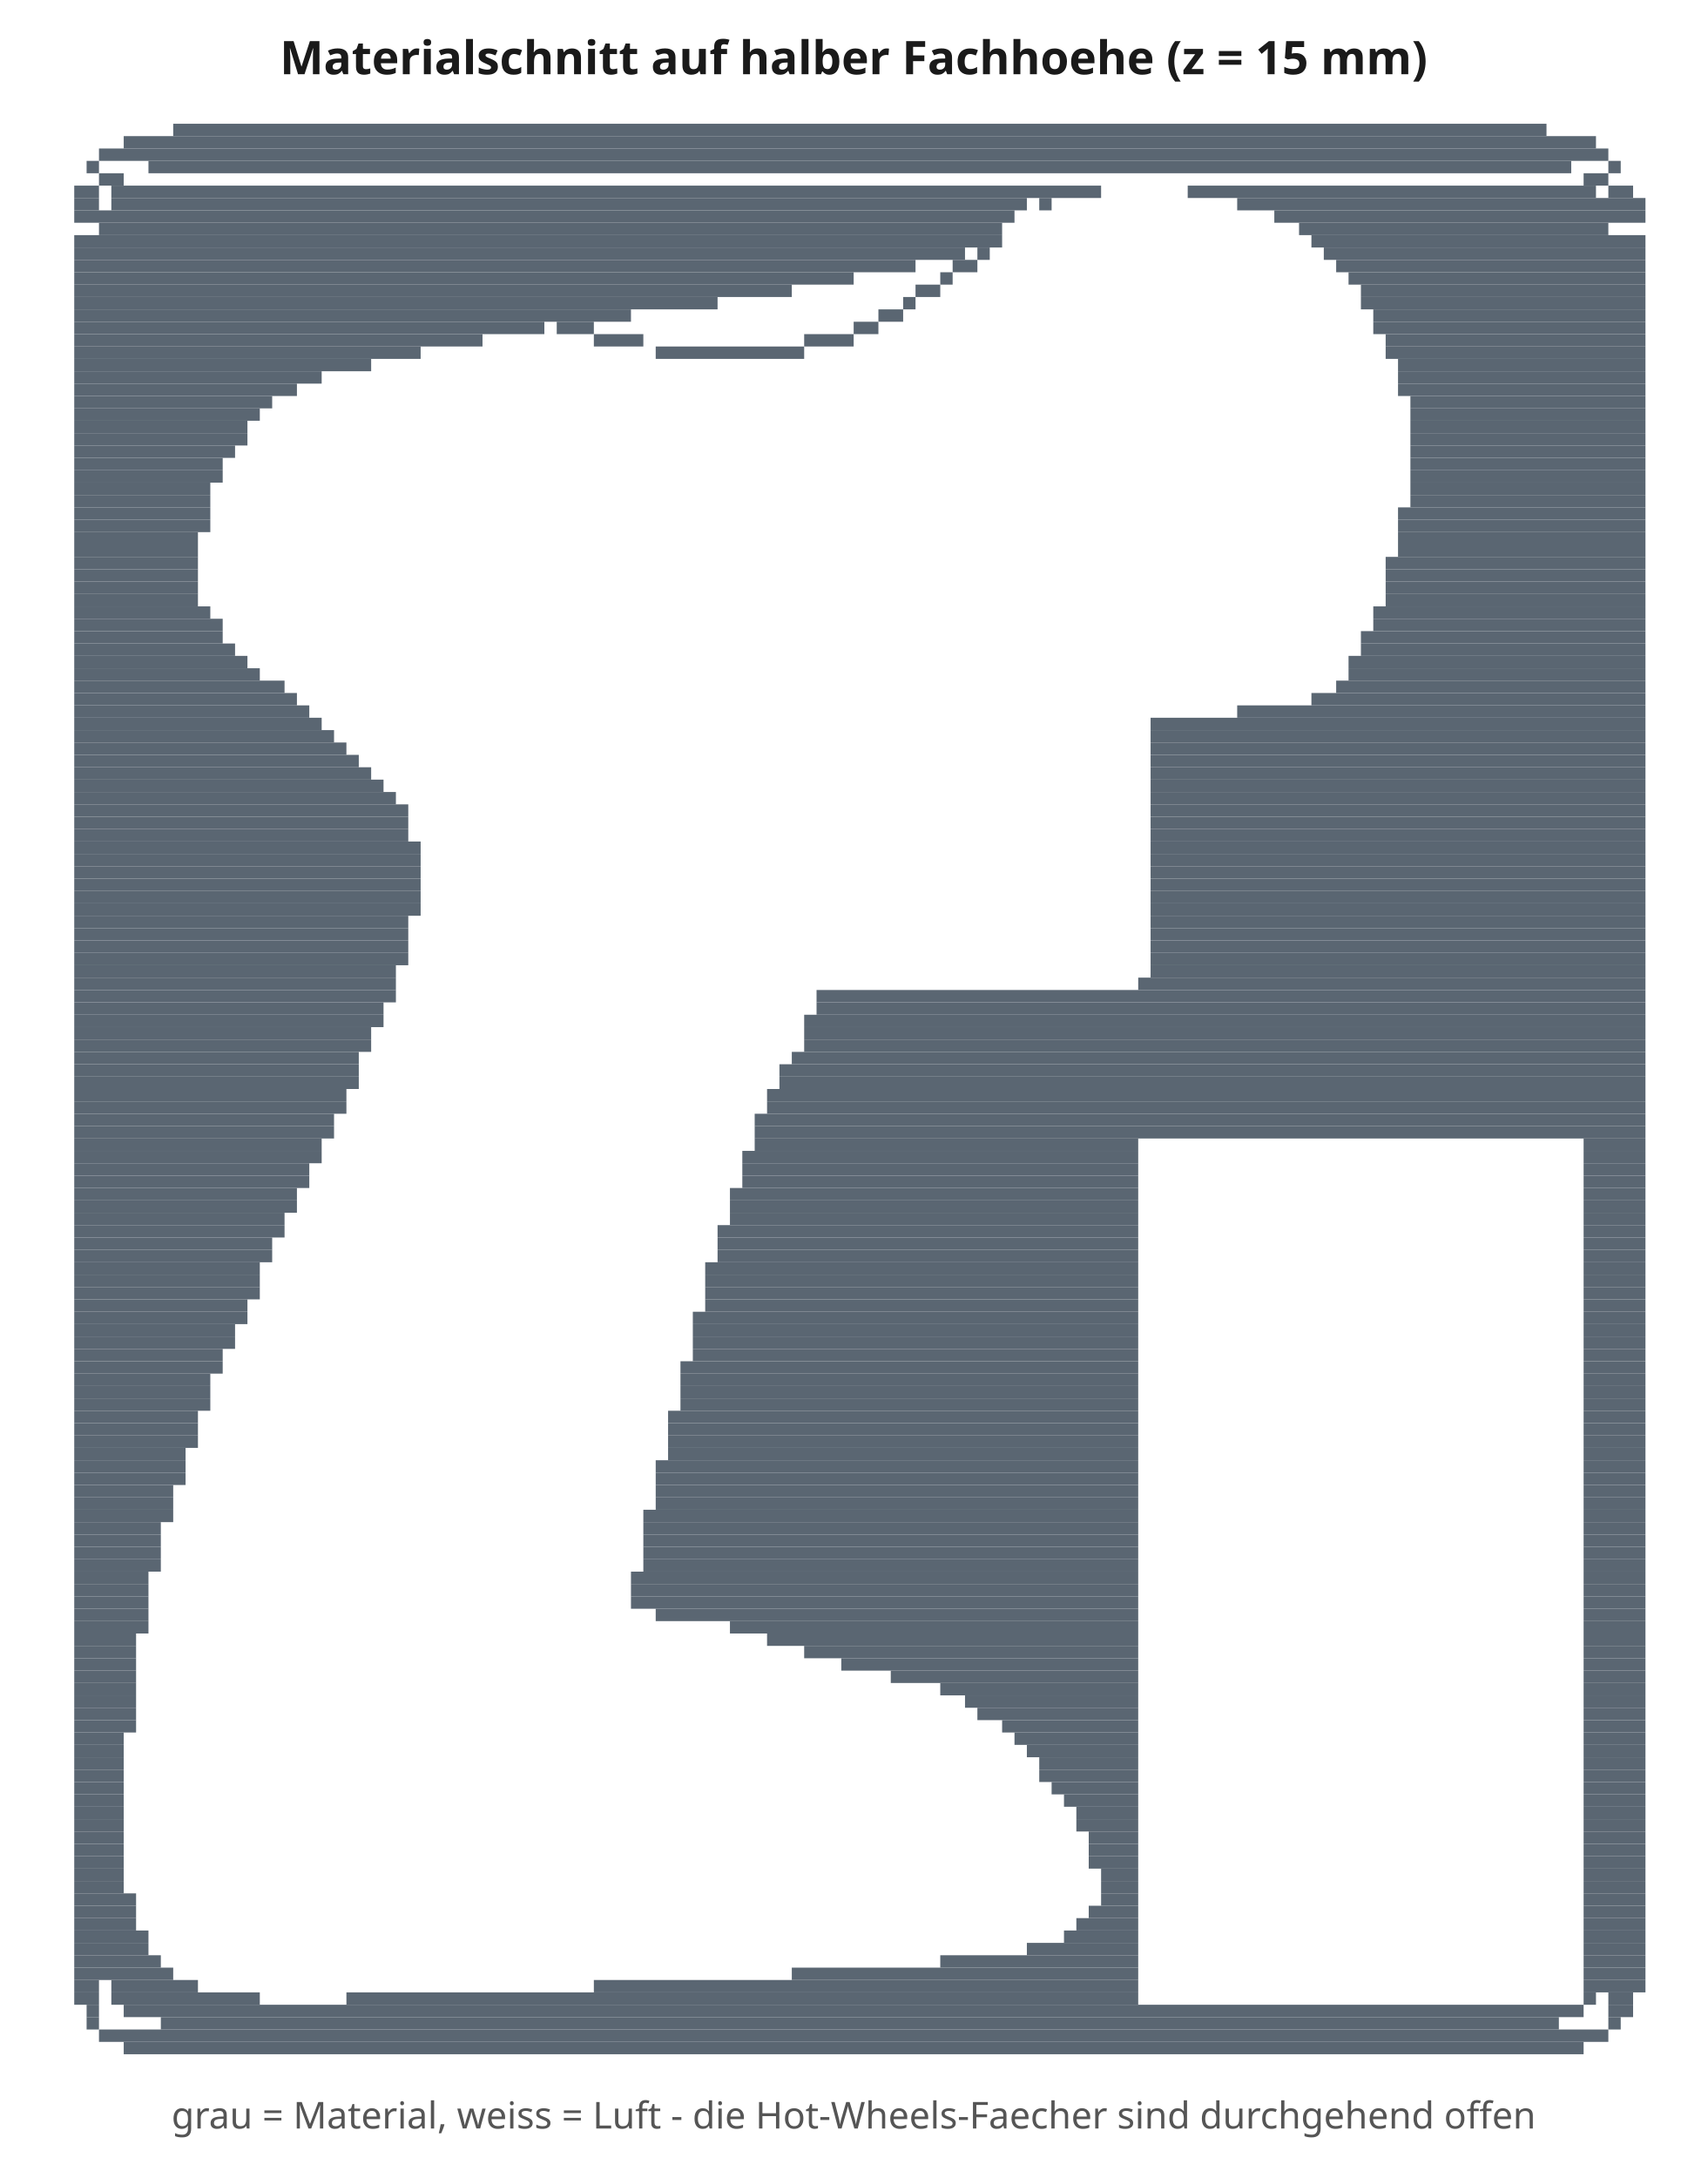
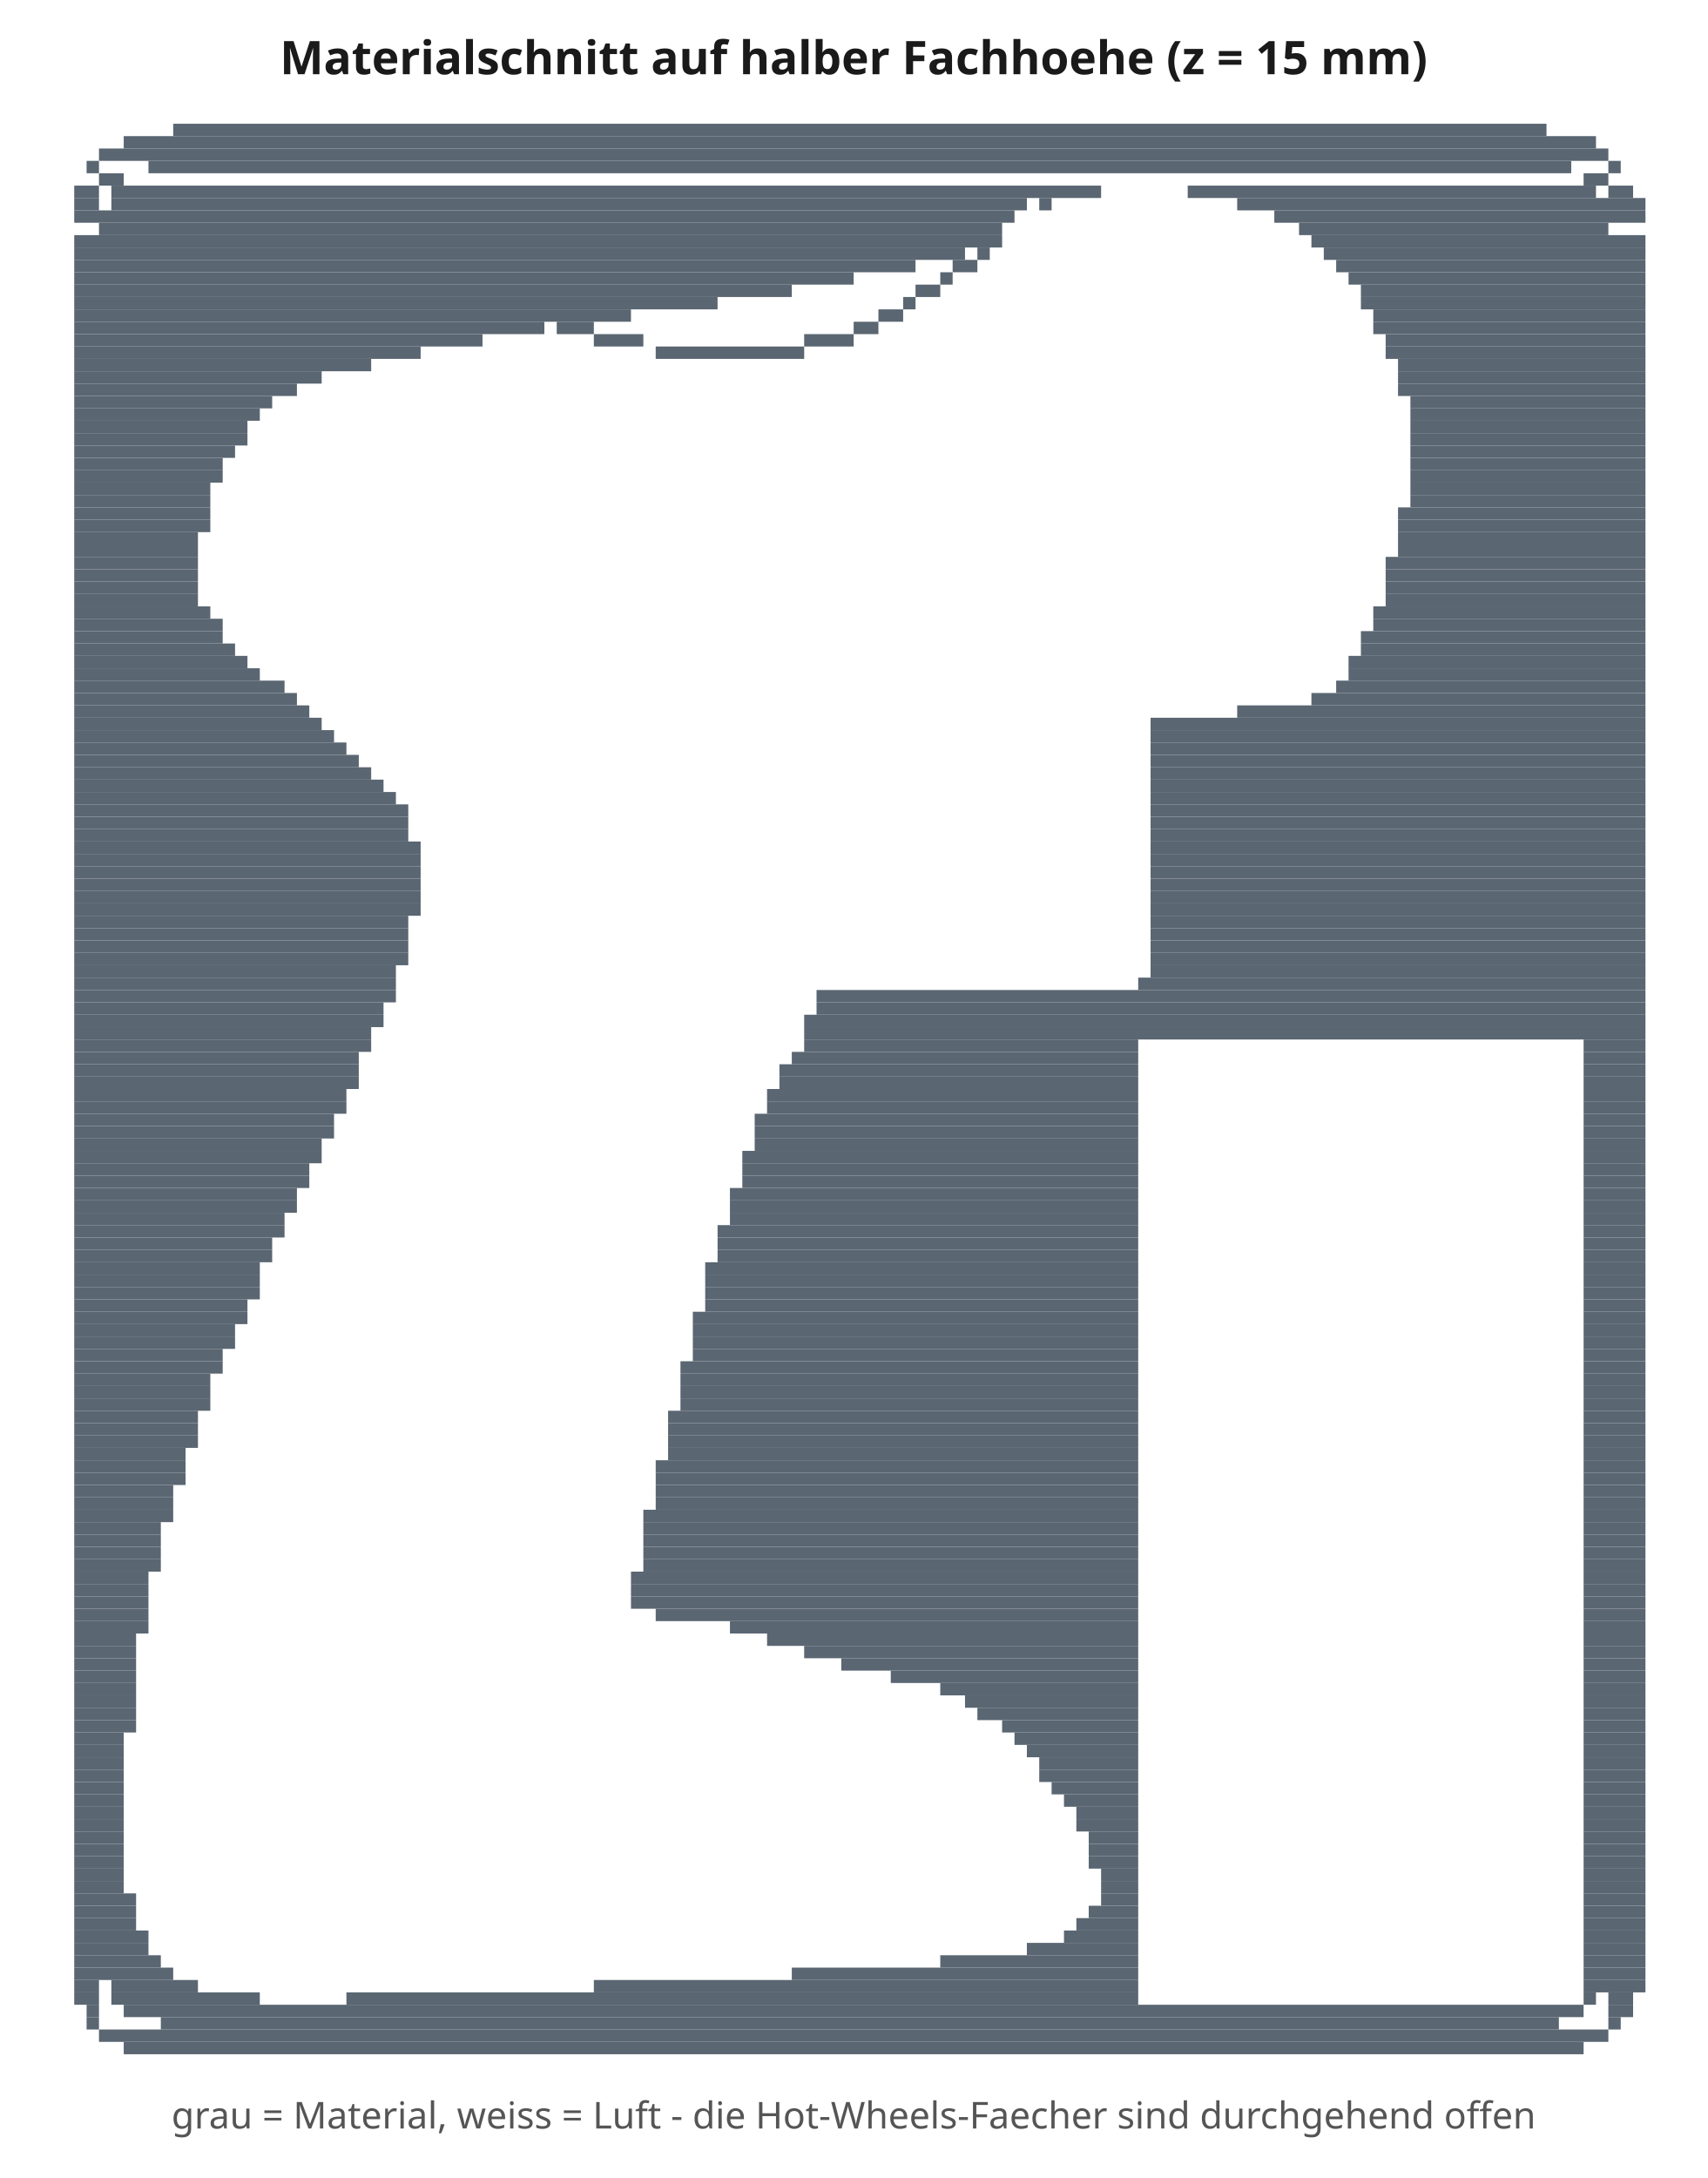
<svg xmlns="http://www.w3.org/2000/svg" width="552" height="704" viewBox="0 0 552 704">
  <rect width="100%%" height="100%%" fill="#fbfbfa" />
  <text x="276" y="24" font-family="sans-serif" font-size="15" font-weight="600" text-anchor="middle" fill="#1a1a1a">Materialschnitt auf halber Fachhoehe (z = 15 mm)</text>
  <rect x="56" y="40" width="444" height="4" fill="#5a6672" />
  <rect x="40" y="44" width="476" height="4" fill="#5a6672" />
  <rect x="32" y="48" width="488" height="4" fill="#5a6672" />
  <rect x="28" y="52" width="4" height="4" fill="#5a6672" />
  <rect x="48" y="52" width="460" height="4" fill="#5a6672" />
  <rect x="520" y="52" width="4" height="4" fill="#5a6672" />
  <rect x="32" y="56" width="8" height="4" fill="#5a6672" />
  <rect x="512" y="56" width="8" height="4" fill="#5a6672" />
  <rect x="24" y="60" width="8" height="4" fill="#5a6672" />
  <rect x="36" y="60" width="320" height="4" fill="#5a6672" />
  <rect x="384" y="60" width="132" height="4" fill="#5a6672" />
  <rect x="520" y="60" width="8" height="4" fill="#5a6672" />
  <rect x="24" y="64" width="8" height="4" fill="#5a6672" />
  <rect x="36" y="64" width="296" height="4" fill="#5a6672" />
  <rect x="336" y="64" width="4" height="4" fill="#5a6672" />
  <rect x="400" y="64" width="132" height="4" fill="#5a6672" />
  <rect x="24" y="68" width="304" height="4" fill="#5a6672" />
  <rect x="412" y="68" width="120" height="4" fill="#5a6672" />
  <rect x="32" y="72" width="292" height="4" fill="#5a6672" />
  <rect x="420" y="72" width="100" height="4" fill="#5a6672" />
  <rect x="24" y="76" width="300" height="4" fill="#5a6672" />
  <rect x="424" y="76" width="108" height="4" fill="#5a6672" />
  <rect x="24" y="80" width="288" height="4" fill="#5a6672" />
  <rect x="316" y="80" width="4" height="4" fill="#5a6672" />
  <rect x="428" y="80" width="104" height="4" fill="#5a6672" />
  <rect x="24" y="84" width="272" height="4" fill="#5a6672" />
  <rect x="308" y="84" width="8" height="4" fill="#5a6672" />
  <rect x="432" y="84" width="100" height="4" fill="#5a6672" />
  <rect x="24" y="88" width="252" height="4" fill="#5a6672" />
  <rect x="304" y="88" width="4" height="4" fill="#5a6672" />
  <rect x="436" y="88" width="96" height="4" fill="#5a6672" />
  <rect x="24" y="92" width="232" height="4" fill="#5a6672" />
  <rect x="296" y="92" width="8" height="4" fill="#5a6672" />
  <rect x="440" y="92" width="92" height="4" fill="#5a6672" />
  <rect x="24" y="96" width="208" height="4" fill="#5a6672" />
  <rect x="292" y="96" width="4" height="4" fill="#5a6672" />
  <rect x="440" y="96" width="92" height="4" fill="#5a6672" />
  <rect x="24" y="100" width="180" height="4" fill="#5a6672" />
  <rect x="284" y="100" width="8" height="4" fill="#5a6672" />
  <rect x="444" y="100" width="88" height="4" fill="#5a6672" />
  <rect x="24" y="104" width="152" height="4" fill="#5a6672" />
  <rect x="180" y="104" width="12" height="4" fill="#5a6672" />
  <rect x="276" y="104" width="8" height="4" fill="#5a6672" />
  <rect x="444" y="104" width="88" height="4" fill="#5a6672" />
  <rect x="24" y="108" width="132" height="4" fill="#5a6672" />
  <rect x="192" y="108" width="16" height="4" fill="#5a6672" />
  <rect x="260" y="108" width="16" height="4" fill="#5a6672" />
  <rect x="448" y="108" width="84" height="4" fill="#5a6672" />
  <rect x="24" y="112" width="112" height="4" fill="#5a6672" />
  <rect x="212" y="112" width="48" height="4" fill="#5a6672" />
  <rect x="448" y="112" width="84" height="4" fill="#5a6672" />
  <rect x="24" y="116" width="96" height="4" fill="#5a6672" />
  <rect x="452" y="116" width="80" height="4" fill="#5a6672" />
  <rect x="24" y="120" width="80" height="4" fill="#5a6672" />
  <rect x="452" y="120" width="80" height="4" fill="#5a6672" />
  <rect x="24" y="124" width="72" height="4" fill="#5a6672" />
  <rect x="452" y="124" width="80" height="4" fill="#5a6672" />
  <rect x="24" y="128" width="64" height="4" fill="#5a6672" />
  <rect x="456" y="128" width="76" height="4" fill="#5a6672" />
  <rect x="24" y="132" width="60" height="4" fill="#5a6672" />
  <rect x="456" y="132" width="76" height="4" fill="#5a6672" />
  <rect x="24" y="136" width="56" height="4" fill="#5a6672" />
  <rect x="456" y="136" width="76" height="4" fill="#5a6672" />
  <rect x="24" y="140" width="56" height="4" fill="#5a6672" />
  <rect x="456" y="140" width="76" height="4" fill="#5a6672" />
  <rect x="24" y="144" width="52" height="4" fill="#5a6672" />
  <rect x="456" y="144" width="76" height="4" fill="#5a6672" />
  <rect x="24" y="148" width="48" height="4" fill="#5a6672" />
  <rect x="456" y="148" width="76" height="4" fill="#5a6672" />
  <rect x="24" y="152" width="48" height="4" fill="#5a6672" />
  <rect x="456" y="152" width="76" height="4" fill="#5a6672" />
  <rect x="24" y="156" width="44" height="4" fill="#5a6672" />
  <rect x="456" y="156" width="76" height="4" fill="#5a6672" />
  <rect x="24" y="160" width="44" height="4" fill="#5a6672" />
  <rect x="456" y="160" width="76" height="4" fill="#5a6672" />
  <rect x="24" y="164" width="44" height="4" fill="#5a6672" />
  <rect x="452" y="164" width="80" height="4" fill="#5a6672" />
  <rect x="24" y="168" width="44" height="4" fill="#5a6672" />
  <rect x="452" y="168" width="80" height="4" fill="#5a6672" />
  <rect x="24" y="172" width="40" height="4" fill="#5a6672" />
  <rect x="452" y="172" width="80" height="4" fill="#5a6672" />
  <rect x="24" y="176" width="40" height="4" fill="#5a6672" />
  <rect x="452" y="176" width="80" height="4" fill="#5a6672" />
  <rect x="24" y="180" width="40" height="4" fill="#5a6672" />
  <rect x="448" y="180" width="84" height="4" fill="#5a6672" />
  <rect x="24" y="184" width="40" height="4" fill="#5a6672" />
  <rect x="448" y="184" width="84" height="4" fill="#5a6672" />
  <rect x="24" y="188" width="40" height="4" fill="#5a6672" />
  <rect x="448" y="188" width="84" height="4" fill="#5a6672" />
  <rect x="24" y="192" width="40" height="4" fill="#5a6672" />
  <rect x="448" y="192" width="84" height="4" fill="#5a6672" />
  <rect x="24" y="196" width="44" height="4" fill="#5a6672" />
  <rect x="444" y="196" width="88" height="4" fill="#5a6672" />
  <rect x="24" y="200" width="48" height="4" fill="#5a6672" />
  <rect x="444" y="200" width="88" height="4" fill="#5a6672" />
  <rect x="24" y="204" width="48" height="4" fill="#5a6672" />
  <rect x="440" y="204" width="92" height="4" fill="#5a6672" />
  <rect x="24" y="208" width="52" height="4" fill="#5a6672" />
  <rect x="440" y="208" width="92" height="4" fill="#5a6672" />
  <rect x="24" y="212" width="56" height="4" fill="#5a6672" />
  <rect x="436" y="212" width="96" height="4" fill="#5a6672" />
  <rect x="24" y="216" width="60" height="4" fill="#5a6672" />
  <rect x="436" y="216" width="96" height="4" fill="#5a6672" />
  <rect x="24" y="220" width="68" height="4" fill="#5a6672" />
  <rect x="432" y="220" width="100" height="4" fill="#5a6672" />
  <rect x="24" y="224" width="72" height="4" fill="#5a6672" />
  <rect x="424" y="224" width="108" height="4" fill="#5a6672" />
  <rect x="24" y="228" width="76" height="4" fill="#5a6672" />
  <rect x="400" y="228" width="132" height="4" fill="#5a6672" />
  <rect x="24" y="232" width="80" height="4" fill="#5a6672" />
  <rect x="372" y="232" width="160" height="4" fill="#5a6672" />
  <rect x="24" y="236" width="84" height="4" fill="#5a6672" />
  <rect x="372" y="236" width="160" height="4" fill="#5a6672" />
  <rect x="24" y="240" width="88" height="4" fill="#5a6672" />
  <rect x="372" y="240" width="160" height="4" fill="#5a6672" />
  <rect x="24" y="244" width="92" height="4" fill="#5a6672" />
  <rect x="372" y="244" width="160" height="4" fill="#5a6672" />
  <rect x="24" y="248" width="96" height="4" fill="#5a6672" />
  <rect x="372" y="248" width="160" height="4" fill="#5a6672" />
  <rect x="24" y="252" width="100" height="4" fill="#5a6672" />
  <rect x="372" y="252" width="160" height="4" fill="#5a6672" />
  <rect x="24" y="256" width="104" height="4" fill="#5a6672" />
  <rect x="372" y="256" width="160" height="4" fill="#5a6672" />
  <rect x="24" y="260" width="108" height="4" fill="#5a6672" />
  <rect x="372" y="260" width="160" height="4" fill="#5a6672" />
  <rect x="24" y="264" width="108" height="4" fill="#5a6672" />
  <rect x="372" y="264" width="160" height="4" fill="#5a6672" />
  <rect x="24" y="268" width="108" height="4" fill="#5a6672" />
  <rect x="372" y="268" width="160" height="4" fill="#5a6672" />
  <rect x="24" y="272" width="112" height="4" fill="#5a6672" />
  <rect x="372" y="272" width="160" height="4" fill="#5a6672" />
  <rect x="24" y="276" width="112" height="4" fill="#5a6672" />
  <rect x="372" y="276" width="160" height="4" fill="#5a6672" />
  <rect x="24" y="280" width="112" height="4" fill="#5a6672" />
  <rect x="372" y="280" width="160" height="4" fill="#5a6672" />
  <rect x="24" y="284" width="112" height="4" fill="#5a6672" />
  <rect x="372" y="284" width="160" height="4" fill="#5a6672" />
  <rect x="24" y="288" width="112" height="4" fill="#5a6672" />
  <rect x="372" y="288" width="160" height="4" fill="#5a6672" />
  <rect x="24" y="292" width="112" height="4" fill="#5a6672" />
  <rect x="372" y="292" width="160" height="4" fill="#5a6672" />
  <rect x="24" y="296" width="108" height="4" fill="#5a6672" />
  <rect x="372" y="296" width="160" height="4" fill="#5a6672" />
  <rect x="24" y="300" width="108" height="4" fill="#5a6672" />
  <rect x="372" y="300" width="160" height="4" fill="#5a6672" />
  <rect x="24" y="304" width="108" height="4" fill="#5a6672" />
  <rect x="372" y="304" width="160" height="4" fill="#5a6672" />
  <rect x="24" y="308" width="108" height="4" fill="#5a6672" />
  <rect x="372" y="308" width="160" height="4" fill="#5a6672" />
  <rect x="24" y="312" width="104" height="4" fill="#5a6672" />
  <rect x="372" y="312" width="160" height="4" fill="#5a6672" />
  <rect x="24" y="316" width="104" height="4" fill="#5a6672" />
  <rect x="368" y="316" width="164" height="4" fill="#5a6672" />
  <rect x="24" y="320" width="104" height="4" fill="#5a6672" />
  <rect x="264" y="320" width="268" height="4" fill="#5a6672" />
  <rect x="24" y="324" width="100" height="4" fill="#5a6672" />
  <rect x="264" y="324" width="268" height="4" fill="#5a6672" />
  <rect x="24" y="328" width="100" height="4" fill="#5a6672" />
  <rect x="260" y="328" width="272" height="4" fill="#5a6672" />
  <rect x="24" y="332" width="96" height="4" fill="#5a6672" />
  <rect x="260" y="332" width="272" height="4" fill="#5a6672" />
  <rect x="24" y="336" width="96" height="4" fill="#5a6672" />
-   <rect x="260" y="336" width="272" height="4" fill="#5a6672" />
+   <rect x="260" y="336" width="108" height="4" fill="#5a6672" />
+   <rect x="512" y="336" width="20" height="4" fill="#5a6672" />
  <rect x="24" y="340" width="92" height="4" fill="#5a6672" />
-   <rect x="256" y="340" width="276" height="4" fill="#5a6672" />
+   <rect x="256" y="340" width="112" height="4" fill="#5a6672" />
+   <rect x="512" y="340" width="20" height="4" fill="#5a6672" />
  <rect x="24" y="344" width="92" height="4" fill="#5a6672" />
-   <rect x="252" y="344" width="280" height="4" fill="#5a6672" />
+   <rect x="252" y="344" width="116" height="4" fill="#5a6672" />
+   <rect x="512" y="344" width="20" height="4" fill="#5a6672" />
  <rect x="24" y="348" width="92" height="4" fill="#5a6672" />
-   <rect x="252" y="348" width="280" height="4" fill="#5a6672" />
+   <rect x="252" y="348" width="116" height="4" fill="#5a6672" />
+   <rect x="512" y="348" width="20" height="4" fill="#5a6672" />
  <rect x="24" y="352" width="88" height="4" fill="#5a6672" />
-   <rect x="248" y="352" width="284" height="4" fill="#5a6672" />
+   <rect x="248" y="352" width="120" height="4" fill="#5a6672" />
+   <rect x="512" y="352" width="20" height="4" fill="#5a6672" />
  <rect x="24" y="356" width="88" height="4" fill="#5a6672" />
-   <rect x="248" y="356" width="284" height="4" fill="#5a6672" />
+   <rect x="248" y="356" width="120" height="4" fill="#5a6672" />
+   <rect x="512" y="356" width="20" height="4" fill="#5a6672" />
  <rect x="24" y="360" width="84" height="4" fill="#5a6672" />
-   <rect x="244" y="360" width="288" height="4" fill="#5a6672" />
+   <rect x="244" y="360" width="124" height="4" fill="#5a6672" />
+   <rect x="512" y="360" width="20" height="4" fill="#5a6672" />
  <rect x="24" y="364" width="84" height="4" fill="#5a6672" />
-   <rect x="244" y="364" width="288" height="4" fill="#5a6672" />
+   <rect x="244" y="364" width="124" height="4" fill="#5a6672" />
+   <rect x="512" y="364" width="20" height="4" fill="#5a6672" />
  <rect x="24" y="368" width="80" height="4" fill="#5a6672" />
  <rect x="244" y="368" width="124" height="4" fill="#5a6672" />
  <rect x="512" y="368" width="20" height="4" fill="#5a6672" />
  <rect x="24" y="372" width="80" height="4" fill="#5a6672" />
  <rect x="240" y="372" width="128" height="4" fill="#5a6672" />
  <rect x="512" y="372" width="20" height="4" fill="#5a6672" />
  <rect x="24" y="376" width="76" height="4" fill="#5a6672" />
  <rect x="240" y="376" width="128" height="4" fill="#5a6672" />
  <rect x="512" y="376" width="20" height="4" fill="#5a6672" />
  <rect x="24" y="380" width="76" height="4" fill="#5a6672" />
  <rect x="240" y="380" width="128" height="4" fill="#5a6672" />
  <rect x="512" y="380" width="20" height="4" fill="#5a6672" />
  <rect x="24" y="384" width="72" height="4" fill="#5a6672" />
  <rect x="236" y="384" width="132" height="4" fill="#5a6672" />
  <rect x="512" y="384" width="20" height="4" fill="#5a6672" />
  <rect x="24" y="388" width="72" height="4" fill="#5a6672" />
  <rect x="236" y="388" width="132" height="4" fill="#5a6672" />
  <rect x="512" y="388" width="20" height="4" fill="#5a6672" />
  <rect x="24" y="392" width="68" height="4" fill="#5a6672" />
  <rect x="236" y="392" width="132" height="4" fill="#5a6672" />
  <rect x="512" y="392" width="20" height="4" fill="#5a6672" />
  <rect x="24" y="396" width="68" height="4" fill="#5a6672" />
  <rect x="232" y="396" width="136" height="4" fill="#5a6672" />
  <rect x="512" y="396" width="20" height="4" fill="#5a6672" />
  <rect x="24" y="400" width="64" height="4" fill="#5a6672" />
  <rect x="232" y="400" width="136" height="4" fill="#5a6672" />
  <rect x="512" y="400" width="20" height="4" fill="#5a6672" />
  <rect x="24" y="404" width="64" height="4" fill="#5a6672" />
  <rect x="232" y="404" width="136" height="4" fill="#5a6672" />
  <rect x="512" y="404" width="20" height="4" fill="#5a6672" />
  <rect x="24" y="408" width="60" height="4" fill="#5a6672" />
  <rect x="228" y="408" width="140" height="4" fill="#5a6672" />
  <rect x="512" y="408" width="20" height="4" fill="#5a6672" />
  <rect x="24" y="412" width="60" height="4" fill="#5a6672" />
  <rect x="228" y="412" width="140" height="4" fill="#5a6672" />
  <rect x="512" y="412" width="20" height="4" fill="#5a6672" />
  <rect x="24" y="416" width="60" height="4" fill="#5a6672" />
  <rect x="228" y="416" width="140" height="4" fill="#5a6672" />
  <rect x="512" y="416" width="20" height="4" fill="#5a6672" />
  <rect x="24" y="420" width="56" height="4" fill="#5a6672" />
  <rect x="228" y="420" width="140" height="4" fill="#5a6672" />
  <rect x="512" y="420" width="20" height="4" fill="#5a6672" />
  <rect x="24" y="424" width="56" height="4" fill="#5a6672" />
  <rect x="224" y="424" width="144" height="4" fill="#5a6672" />
  <rect x="512" y="424" width="20" height="4" fill="#5a6672" />
  <rect x="24" y="428" width="52" height="4" fill="#5a6672" />
  <rect x="224" y="428" width="144" height="4" fill="#5a6672" />
  <rect x="512" y="428" width="20" height="4" fill="#5a6672" />
  <rect x="24" y="432" width="52" height="4" fill="#5a6672" />
  <rect x="224" y="432" width="144" height="4" fill="#5a6672" />
  <rect x="512" y="432" width="20" height="4" fill="#5a6672" />
  <rect x="24" y="436" width="48" height="4" fill="#5a6672" />
  <rect x="224" y="436" width="144" height="4" fill="#5a6672" />
  <rect x="512" y="436" width="20" height="4" fill="#5a6672" />
  <rect x="24" y="440" width="48" height="4" fill="#5a6672" />
  <rect x="220" y="440" width="148" height="4" fill="#5a6672" />
  <rect x="512" y="440" width="20" height="4" fill="#5a6672" />
  <rect x="24" y="444" width="44" height="4" fill="#5a6672" />
  <rect x="220" y="444" width="148" height="4" fill="#5a6672" />
  <rect x="512" y="444" width="20" height="4" fill="#5a6672" />
  <rect x="24" y="448" width="44" height="4" fill="#5a6672" />
  <rect x="220" y="448" width="148" height="4" fill="#5a6672" />
  <rect x="512" y="448" width="20" height="4" fill="#5a6672" />
  <rect x="24" y="452" width="44" height="4" fill="#5a6672" />
  <rect x="220" y="452" width="148" height="4" fill="#5a6672" />
  <rect x="512" y="452" width="20" height="4" fill="#5a6672" />
  <rect x="24" y="456" width="40" height="4" fill="#5a6672" />
  <rect x="216" y="456" width="152" height="4" fill="#5a6672" />
  <rect x="512" y="456" width="20" height="4" fill="#5a6672" />
  <rect x="24" y="460" width="40" height="4" fill="#5a6672" />
  <rect x="216" y="460" width="152" height="4" fill="#5a6672" />
  <rect x="512" y="460" width="20" height="4" fill="#5a6672" />
  <rect x="24" y="464" width="40" height="4" fill="#5a6672" />
  <rect x="216" y="464" width="152" height="4" fill="#5a6672" />
  <rect x="512" y="464" width="20" height="4" fill="#5a6672" />
  <rect x="24" y="468" width="36" height="4" fill="#5a6672" />
  <rect x="216" y="468" width="152" height="4" fill="#5a6672" />
  <rect x="512" y="468" width="20" height="4" fill="#5a6672" />
  <rect x="24" y="472" width="36" height="4" fill="#5a6672" />
  <rect x="212" y="472" width="156" height="4" fill="#5a6672" />
  <rect x="512" y="472" width="20" height="4" fill="#5a6672" />
  <rect x="24" y="476" width="36" height="4" fill="#5a6672" />
  <rect x="212" y="476" width="156" height="4" fill="#5a6672" />
  <rect x="512" y="476" width="20" height="4" fill="#5a6672" />
  <rect x="24" y="480" width="32" height="4" fill="#5a6672" />
  <rect x="212" y="480" width="156" height="4" fill="#5a6672" />
  <rect x="512" y="480" width="20" height="4" fill="#5a6672" />
  <rect x="24" y="484" width="32" height="4" fill="#5a6672" />
  <rect x="212" y="484" width="156" height="4" fill="#5a6672" />
  <rect x="512" y="484" width="20" height="4" fill="#5a6672" />
  <rect x="24" y="488" width="32" height="4" fill="#5a6672" />
  <rect x="208" y="488" width="160" height="4" fill="#5a6672" />
  <rect x="512" y="488" width="20" height="4" fill="#5a6672" />
  <rect x="24" y="492" width="28" height="4" fill="#5a6672" />
  <rect x="208" y="492" width="160" height="4" fill="#5a6672" />
  <rect x="512" y="492" width="20" height="4" fill="#5a6672" />
  <rect x="24" y="496" width="28" height="4" fill="#5a6672" />
  <rect x="208" y="496" width="160" height="4" fill="#5a6672" />
  <rect x="512" y="496" width="20" height="4" fill="#5a6672" />
  <rect x="24" y="500" width="28" height="4" fill="#5a6672" />
  <rect x="208" y="500" width="160" height="4" fill="#5a6672" />
  <rect x="512" y="500" width="20" height="4" fill="#5a6672" />
  <rect x="24" y="504" width="28" height="4" fill="#5a6672" />
  <rect x="208" y="504" width="160" height="4" fill="#5a6672" />
  <rect x="512" y="504" width="20" height="4" fill="#5a6672" />
  <rect x="24" y="508" width="24" height="4" fill="#5a6672" />
  <rect x="204" y="508" width="164" height="4" fill="#5a6672" />
  <rect x="512" y="508" width="20" height="4" fill="#5a6672" />
  <rect x="24" y="512" width="24" height="4" fill="#5a6672" />
  <rect x="204" y="512" width="164" height="4" fill="#5a6672" />
  <rect x="512" y="512" width="20" height="4" fill="#5a6672" />
  <rect x="24" y="516" width="24" height="4" fill="#5a6672" />
  <rect x="204" y="516" width="164" height="4" fill="#5a6672" />
  <rect x="512" y="516" width="20" height="4" fill="#5a6672" />
  <rect x="24" y="520" width="24" height="4" fill="#5a6672" />
  <rect x="212" y="520" width="156" height="4" fill="#5a6672" />
  <rect x="512" y="520" width="20" height="4" fill="#5a6672" />
  <rect x="24" y="524" width="24" height="4" fill="#5a6672" />
  <rect x="236" y="524" width="132" height="4" fill="#5a6672" />
  <rect x="512" y="524" width="20" height="4" fill="#5a6672" />
  <rect x="24" y="528" width="20" height="4" fill="#5a6672" />
  <rect x="248" y="528" width="120" height="4" fill="#5a6672" />
  <rect x="512" y="528" width="20" height="4" fill="#5a6672" />
  <rect x="24" y="532" width="20" height="4" fill="#5a6672" />
  <rect x="260" y="532" width="108" height="4" fill="#5a6672" />
  <rect x="512" y="532" width="20" height="4" fill="#5a6672" />
  <rect x="24" y="536" width="20" height="4" fill="#5a6672" />
  <rect x="272" y="536" width="96" height="4" fill="#5a6672" />
  <rect x="512" y="536" width="20" height="4" fill="#5a6672" />
  <rect x="24" y="540" width="20" height="4" fill="#5a6672" />
  <rect x="288" y="540" width="80" height="4" fill="#5a6672" />
  <rect x="512" y="540" width="20" height="4" fill="#5a6672" />
  <rect x="24" y="544" width="20" height="4" fill="#5a6672" />
  <rect x="304" y="544" width="64" height="4" fill="#5a6672" />
  <rect x="512" y="544" width="20" height="4" fill="#5a6672" />
  <rect x="24" y="548" width="20" height="4" fill="#5a6672" />
  <rect x="312" y="548" width="56" height="4" fill="#5a6672" />
  <rect x="512" y="548" width="20" height="4" fill="#5a6672" />
  <rect x="24" y="552" width="20" height="4" fill="#5a6672" />
  <rect x="316" y="552" width="52" height="4" fill="#5a6672" />
  <rect x="512" y="552" width="20" height="4" fill="#5a6672" />
  <rect x="24" y="556" width="20" height="4" fill="#5a6672" />
  <rect x="324" y="556" width="44" height="4" fill="#5a6672" />
  <rect x="512" y="556" width="20" height="4" fill="#5a6672" />
  <rect x="24" y="560" width="16" height="4" fill="#5a6672" />
  <rect x="328" y="560" width="40" height="4" fill="#5a6672" />
  <rect x="512" y="560" width="20" height="4" fill="#5a6672" />
  <rect x="24" y="564" width="16" height="4" fill="#5a6672" />
  <rect x="332" y="564" width="36" height="4" fill="#5a6672" />
  <rect x="512" y="564" width="20" height="4" fill="#5a6672" />
  <rect x="24" y="568" width="16" height="4" fill="#5a6672" />
  <rect x="336" y="568" width="32" height="4" fill="#5a6672" />
  <rect x="512" y="568" width="20" height="4" fill="#5a6672" />
  <rect x="24" y="572" width="16" height="4" fill="#5a6672" />
  <rect x="336" y="572" width="32" height="4" fill="#5a6672" />
  <rect x="512" y="572" width="20" height="4" fill="#5a6672" />
  <rect x="24" y="576" width="16" height="4" fill="#5a6672" />
  <rect x="340" y="576" width="28" height="4" fill="#5a6672" />
  <rect x="512" y="576" width="20" height="4" fill="#5a6672" />
  <rect x="24" y="580" width="16" height="4" fill="#5a6672" />
  <rect x="344" y="580" width="24" height="4" fill="#5a6672" />
  <rect x="512" y="580" width="20" height="4" fill="#5a6672" />
  <rect x="24" y="584" width="16" height="4" fill="#5a6672" />
  <rect x="348" y="584" width="20" height="4" fill="#5a6672" />
  <rect x="512" y="584" width="20" height="4" fill="#5a6672" />
  <rect x="24" y="588" width="16" height="4" fill="#5a6672" />
  <rect x="348" y="588" width="20" height="4" fill="#5a6672" />
  <rect x="512" y="588" width="20" height="4" fill="#5a6672" />
  <rect x="24" y="592" width="16" height="4" fill="#5a6672" />
  <rect x="352" y="592" width="16" height="4" fill="#5a6672" />
  <rect x="512" y="592" width="20" height="4" fill="#5a6672" />
  <rect x="24" y="596" width="16" height="4" fill="#5a6672" />
  <rect x="352" y="596" width="16" height="4" fill="#5a6672" />
  <rect x="512" y="596" width="20" height="4" fill="#5a6672" />
  <rect x="24" y="600" width="16" height="4" fill="#5a6672" />
  <rect x="352" y="600" width="16" height="4" fill="#5a6672" />
  <rect x="512" y="600" width="20" height="4" fill="#5a6672" />
  <rect x="24" y="604" width="16" height="4" fill="#5a6672" />
  <rect x="356" y="604" width="12" height="4" fill="#5a6672" />
  <rect x="512" y="604" width="20" height="4" fill="#5a6672" />
  <rect x="24" y="608" width="16" height="4" fill="#5a6672" />
  <rect x="356" y="608" width="12" height="4" fill="#5a6672" />
  <rect x="512" y="608" width="20" height="4" fill="#5a6672" />
  <rect x="24" y="612" width="20" height="4" fill="#5a6672" />
  <rect x="356" y="612" width="12" height="4" fill="#5a6672" />
  <rect x="512" y="612" width="20" height="4" fill="#5a6672" />
  <rect x="24" y="616" width="20" height="4" fill="#5a6672" />
  <rect x="352" y="616" width="16" height="4" fill="#5a6672" />
  <rect x="512" y="616" width="20" height="4" fill="#5a6672" />
  <rect x="24" y="620" width="20" height="4" fill="#5a6672" />
  <rect x="348" y="620" width="20" height="4" fill="#5a6672" />
  <rect x="512" y="620" width="20" height="4" fill="#5a6672" />
  <rect x="24" y="624" width="24" height="4" fill="#5a6672" />
  <rect x="344" y="624" width="24" height="4" fill="#5a6672" />
  <rect x="512" y="624" width="20" height="4" fill="#5a6672" />
  <rect x="24" y="628" width="24" height="4" fill="#5a6672" />
  <rect x="332" y="628" width="36" height="4" fill="#5a6672" />
  <rect x="512" y="628" width="20" height="4" fill="#5a6672" />
  <rect x="24" y="632" width="28" height="4" fill="#5a6672" />
  <rect x="304" y="632" width="64" height="4" fill="#5a6672" />
  <rect x="512" y="632" width="20" height="4" fill="#5a6672" />
  <rect x="24" y="636" width="32" height="4" fill="#5a6672" />
  <rect x="256" y="636" width="112" height="4" fill="#5a6672" />
  <rect x="512" y="636" width="20" height="4" fill="#5a6672" />
  <rect x="24" y="640" width="8" height="4" fill="#5a6672" />
  <rect x="36" y="640" width="28" height="4" fill="#5a6672" />
  <rect x="192" y="640" width="176" height="4" fill="#5a6672" />
  <rect x="512" y="640" width="20" height="4" fill="#5a6672" />
  <rect x="24" y="644" width="8" height="4" fill="#5a6672" />
  <rect x="36" y="644" width="48" height="4" fill="#5a6672" />
  <rect x="112" y="644" width="256" height="4" fill="#5a6672" />
  <rect x="512" y="644" width="4" height="4" fill="#5a6672" />
  <rect x="520" y="644" width="8" height="4" fill="#5a6672" />
  <rect x="28" y="648" width="4" height="4" fill="#5a6672" />
  <rect x="40" y="648" width="472" height="4" fill="#5a6672" />
  <rect x="520" y="648" width="8" height="4" fill="#5a6672" />
  <rect x="28" y="652" width="4" height="4" fill="#5a6672" />
  <rect x="52" y="652" width="452" height="4" fill="#5a6672" />
  <rect x="520" y="652" width="4" height="4" fill="#5a6672" />
  <rect x="32" y="656" width="488" height="4" fill="#5a6672" />
  <rect x="40" y="660" width="472" height="4" fill="#5a6672" />
  <text x="276" y="688" font-family="sans-serif" font-size="12" text-anchor="middle" fill="#555">grau = Material, weiss = Luft - die Hot-Wheels-Faecher sind durchgehend offen</text>
</svg>
